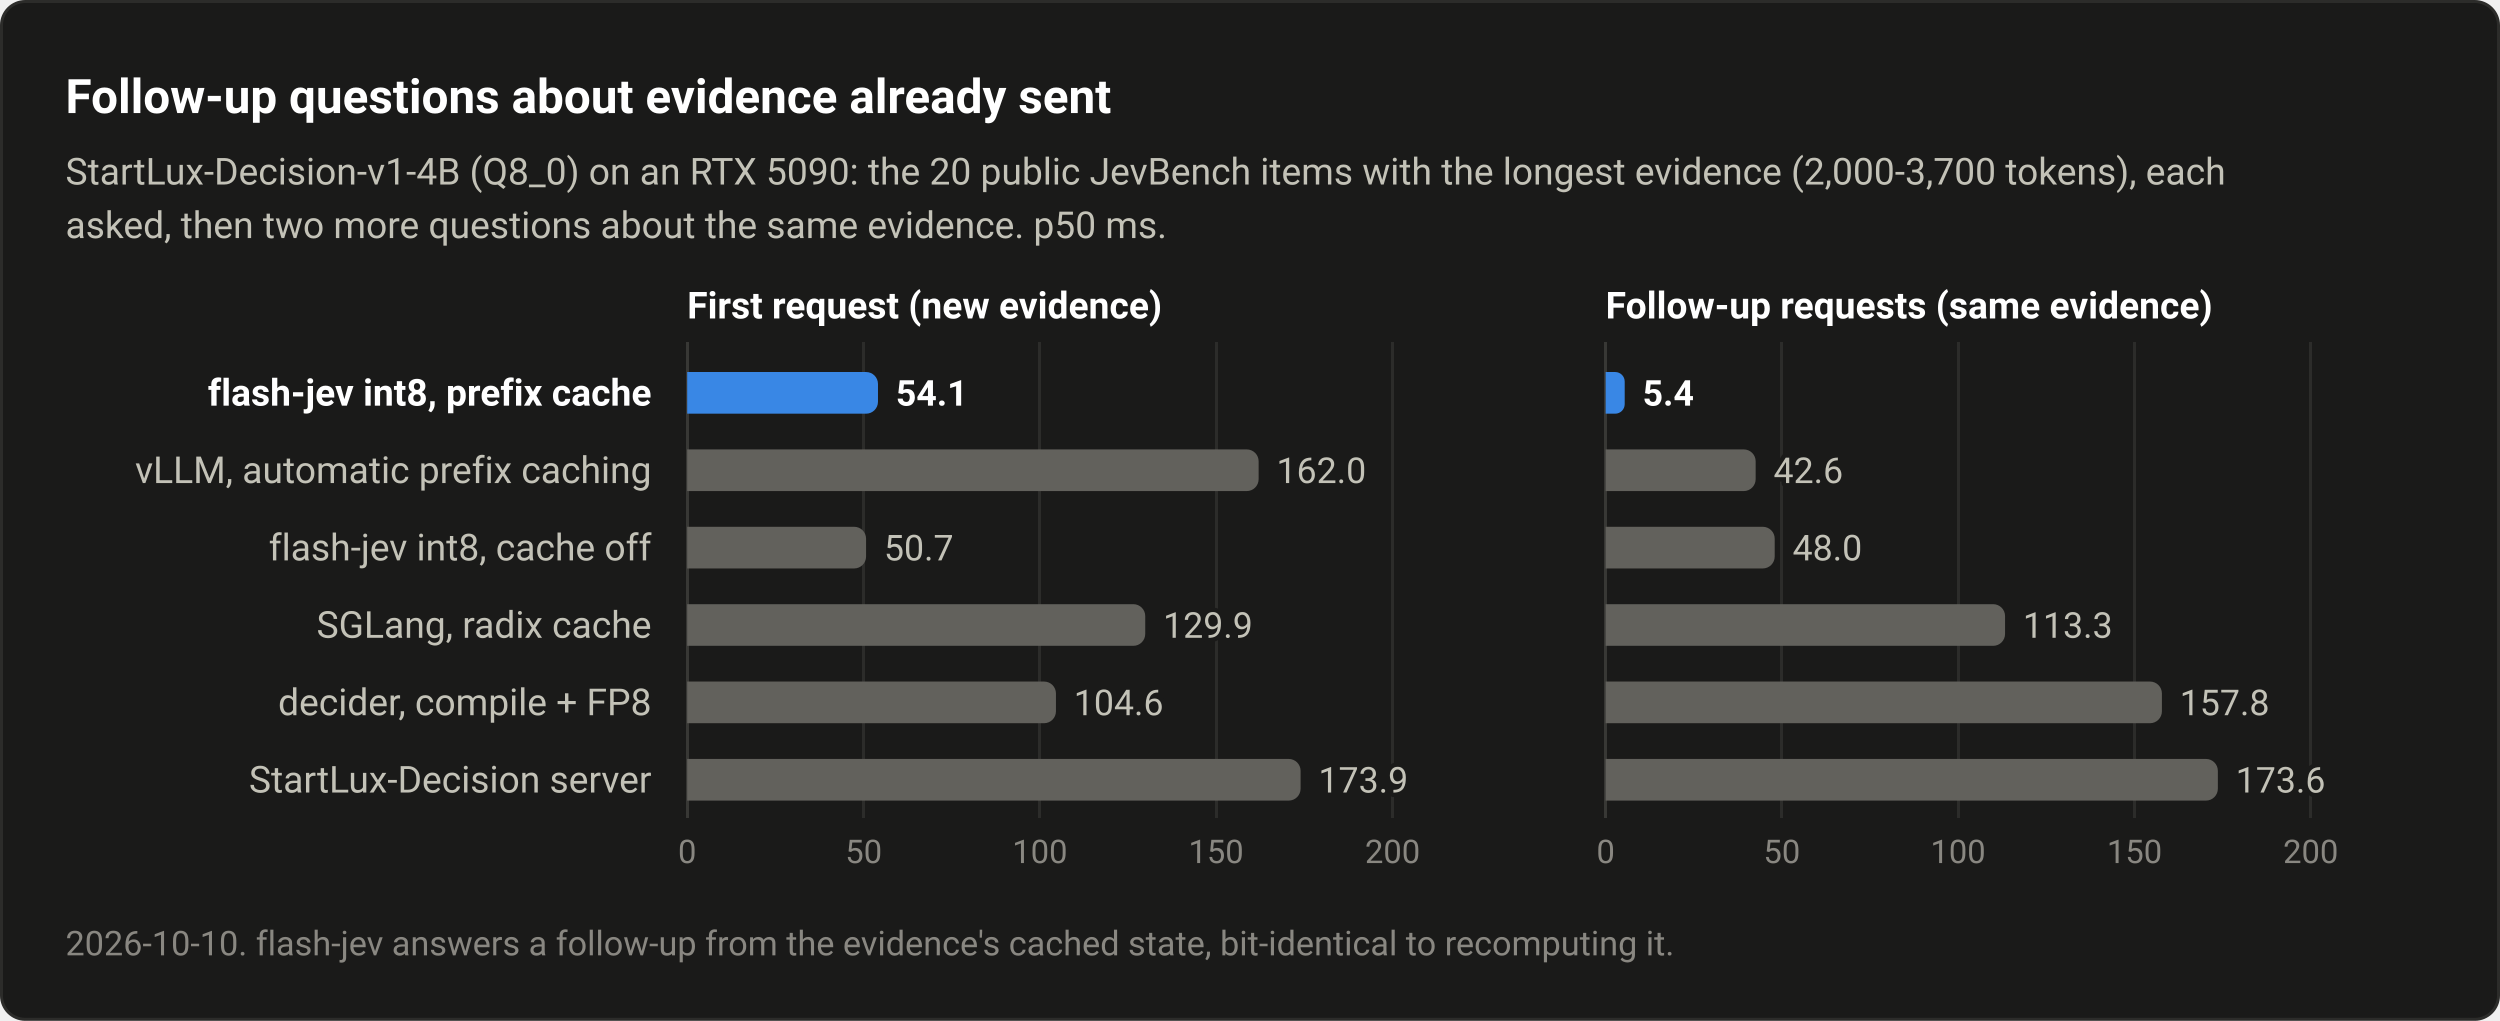
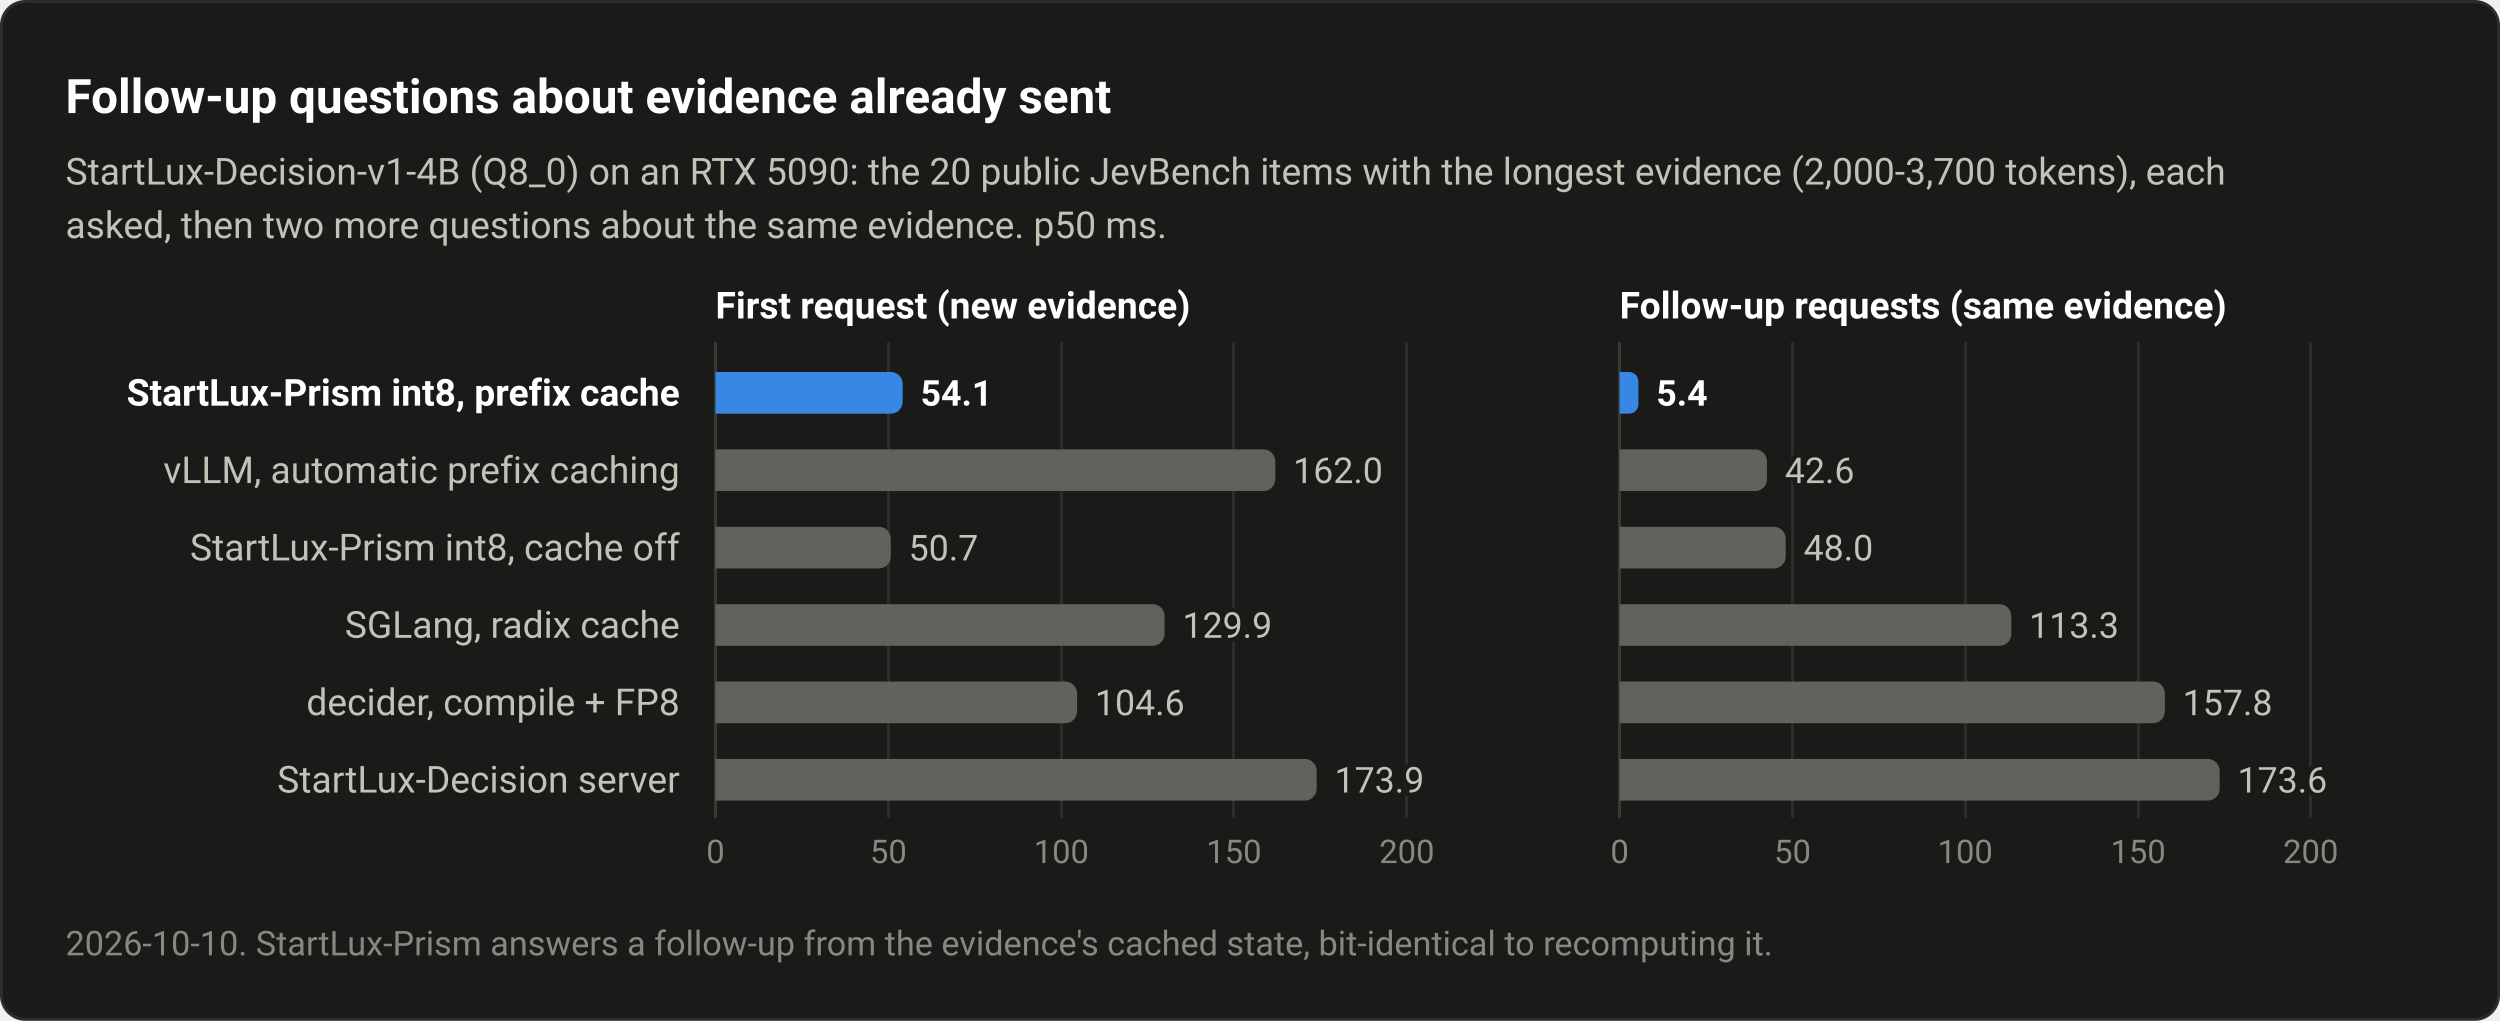
<svg xmlns="http://www.w3.org/2000/svg" width="840" height="343" viewBox="0 0 840 343" role="img" aria-labelledby="title desc" font-family="system-ui, -apple-system, 'Segoe UI', Roboto, 'Helvetica Neue', Arial, sans-serif">
  <rect x="0.5" y="0.5" width="839" height="342" rx="8" fill="#1a1a19" stroke="#2c2c2a" />
  <text x="22.0" y="38.0" font-size="16" fill="#ffffff" text-anchor="start" font-weight="600">Follow-up questions about evidence already sent</text>
  <text x="22.0" y="62.0" font-size="12.5" fill="#c3c2b7" text-anchor="start" font-weight="400">StartLux-Decision-v1-4B (Q8_0) on an RTX 5090: the 20 public JevBench items with the longest evidence (2,000-3,700 tokens), each</text>
  <text x="22.0" y="80.0" font-size="12.5" fill="#c3c2b7" text-anchor="start" font-weight="400">asked, then two more questions about the same evidence. p50 ms.</text>
-   <text x="230.9" y="107.0" font-size="12.5" fill="#ffffff" text-anchor="start" font-weight="600">First request (new evidence)</text>
-   <text x="230.9" y="290.0" font-size="11" fill="#898781" text-anchor="middle" font-weight="400" style="font-variant-numeric: tabular-nums">0</text>
-   <line x1="290.2" y1="115.0" x2="290.2" y2="275.0" stroke="#2c2c2a" stroke-width="1" shape-rendering="crispEdges" />
-   <text x="290.2" y="290.0" font-size="11" fill="#898781" text-anchor="middle" font-weight="400" style="font-variant-numeric: tabular-nums">50</text>
-   <line x1="349.4" y1="115.0" x2="349.4" y2="275.0" stroke="#2c2c2a" stroke-width="1" shape-rendering="crispEdges" />
-   <text x="349.4" y="290.0" font-size="11" fill="#898781" text-anchor="middle" font-weight="400" style="font-variant-numeric: tabular-nums">100</text>
-   <line x1="408.6" y1="115.0" x2="408.6" y2="275.0" stroke="#2c2c2a" stroke-width="1" shape-rendering="crispEdges" />
-   <text x="408.6" y="290.0" font-size="11" fill="#898781" text-anchor="middle" font-weight="400" style="font-variant-numeric: tabular-nums">150</text>
-   <line x1="467.9" y1="115.0" x2="467.9" y2="275.0" stroke="#2c2c2a" stroke-width="1" shape-rendering="crispEdges" />
-   <text x="467.9" y="290.0" font-size="11" fill="#898781" text-anchor="middle" font-weight="400" style="font-variant-numeric: tabular-nums">200</text>
-   <line x1="230.9" y1="115.0" x2="230.9" y2="275.0" stroke="#383835" stroke-width="1" shape-rendering="crispEdges" />
-   <path d="M230.9,125.0 H291.0 A4.0,4.0 0 0 1 295.0,129.0 V135.0 A4.0,4.0 0 0 1 291.0,139.0 H230.9 Z" fill="#3987e5" />
-   <text x="301.0" y="136.3" font-size="12" fill="#ffffff" text-anchor="start" font-weight="600" style="font-variant-numeric: tabular-nums" stroke="#1a1a19" stroke-width="3" stroke-linejoin="round" paint-order="stroke">54.1</text>
-   <path d="M230.9,151.0 H418.9 A4.0,4.0 0 0 1 422.9,155.0 V161.0 A4.0,4.0 0 0 1 418.9,165.0 H230.9 Z" fill="#62615c" />
-   <text x="428.9" y="162.3" font-size="12" fill="#c3c2b7" text-anchor="start" font-weight="400" style="font-variant-numeric: tabular-nums" stroke="#1a1a19" stroke-width="3" stroke-linejoin="round" paint-order="stroke">162.0</text>
-   <path d="M230.9,177.0 H287.0 A4.0,4.0 0 0 1 291.0,181.0 V187.0 A4.0,4.0 0 0 1 287.0,191.0 H230.9 Z" fill="#62615c" />
-   <text x="297.0" y="188.3" font-size="12" fill="#c3c2b7" text-anchor="start" font-weight="400" style="font-variant-numeric: tabular-nums" stroke="#1a1a19" stroke-width="3" stroke-linejoin="round" paint-order="stroke">50.7</text>
-   <path d="M230.9,203.0 H380.8 A4.0,4.0 0 0 1 384.8,207.0 V213.0 A4.0,4.0 0 0 1 380.8,217.0 H230.9 Z" fill="#62615c" />
-   <text x="390.8" y="214.3" font-size="12" fill="#c3c2b7" text-anchor="start" font-weight="400" style="font-variant-numeric: tabular-nums" stroke="#1a1a19" stroke-width="3" stroke-linejoin="round" paint-order="stroke">129.9</text>
-   <path d="M230.9,229.0 H350.8 A4.0,4.0 0 0 1 354.8,233.0 V239.0 A4.0,4.0 0 0 1 350.8,243.0 H230.9 Z" fill="#62615c" />
-   <text x="360.8" y="240.3" font-size="12" fill="#c3c2b7" text-anchor="start" font-weight="400" style="font-variant-numeric: tabular-nums" stroke="#1a1a19" stroke-width="3" stroke-linejoin="round" paint-order="stroke">104.6</text>
-   <path d="M230.9,255.0 H433.0 A4.0,4.0 0 0 1 437.0,259.0 V265.0 A4.0,4.0 0 0 1 433.0,269.0 H230.9 Z" fill="#62615c" />
-   <text x="443.0" y="266.3" font-size="12" fill="#c3c2b7" text-anchor="start" font-weight="400" style="font-variant-numeric: tabular-nums" stroke="#1a1a19" stroke-width="3" stroke-linejoin="round" paint-order="stroke">173.9</text>
-   <text x="539.5" y="107.0" font-size="12.5" fill="#ffffff" text-anchor="start" font-weight="600">Follow-up requests (same evidence)</text>
-   <text x="539.5" y="290.0" font-size="11" fill="#898781" text-anchor="middle" font-weight="400" style="font-variant-numeric: tabular-nums">0</text>
-   <line x1="598.7" y1="115.0" x2="598.7" y2="275.0" stroke="#2c2c2a" stroke-width="1" shape-rendering="crispEdges" />
-   <text x="598.7" y="290.0" font-size="11" fill="#898781" text-anchor="middle" font-weight="400" style="font-variant-numeric: tabular-nums">50</text>
-   <line x1="657.9" y1="115.0" x2="657.9" y2="275.0" stroke="#2c2c2a" stroke-width="1" shape-rendering="crispEdges" />
-   <text x="657.9" y="290.0" font-size="11" fill="#898781" text-anchor="middle" font-weight="400" style="font-variant-numeric: tabular-nums">100</text>
-   <line x1="717.2" y1="115.0" x2="717.2" y2="275.0" stroke="#2c2c2a" stroke-width="1" shape-rendering="crispEdges" />
-   <text x="717.2" y="290.0" font-size="11" fill="#898781" text-anchor="middle" font-weight="400" style="font-variant-numeric: tabular-nums">150</text>
+   <text x="240.4" y="107.0" font-size="12.5" fill="#ffffff" text-anchor="start" font-weight="600">First request (new evidence)</text>
+   <text x="240.4" y="290.0" font-size="11" fill="#898781" text-anchor="middle" font-weight="400" style="font-variant-numeric: tabular-nums">0</text>
+   <line x1="298.5" y1="115.0" x2="298.5" y2="275.0" stroke="#2c2c2a" stroke-width="1" shape-rendering="crispEdges" />
+   <text x="298.5" y="290.0" font-size="11" fill="#898781" text-anchor="middle" font-weight="400" style="font-variant-numeric: tabular-nums">50</text>
+   <line x1="356.6" y1="115.0" x2="356.6" y2="275.0" stroke="#2c2c2a" stroke-width="1" shape-rendering="crispEdges" />
+   <text x="356.6" y="290.0" font-size="11" fill="#898781" text-anchor="middle" font-weight="400" style="font-variant-numeric: tabular-nums">100</text>
+   <line x1="414.6" y1="115.0" x2="414.6" y2="275.0" stroke="#2c2c2a" stroke-width="1" shape-rendering="crispEdges" />
+   <text x="414.6" y="290.0" font-size="11" fill="#898781" text-anchor="middle" font-weight="400" style="font-variant-numeric: tabular-nums">150</text>
+   <line x1="472.7" y1="115.0" x2="472.7" y2="275.0" stroke="#2c2c2a" stroke-width="1" shape-rendering="crispEdges" />
+   <text x="472.7" y="290.0" font-size="11" fill="#898781" text-anchor="middle" font-weight="400" style="font-variant-numeric: tabular-nums">200</text>
+   <line x1="240.4" y1="115.0" x2="240.4" y2="275.0" stroke="#383835" stroke-width="1" shape-rendering="crispEdges" />
+   <path d="M240.4,125.0 H299.3 A4.0,4.0 0 0 1 303.3,129.0 V135.0 A4.0,4.0 0 0 1 299.3,139.0 H240.4 Z" fill="#3987e5" />
+   <text x="309.3" y="136.3" font-size="12" fill="#ffffff" text-anchor="start" font-weight="600" style="font-variant-numeric: tabular-nums" stroke="#1a1a19" stroke-width="3" stroke-linejoin="round" paint-order="stroke">54.1</text>
+   <path d="M240.4,151.0 H424.5 A4.0,4.0 0 0 1 428.5,155.0 V161.0 A4.0,4.0 0 0 1 424.5,165.0 H240.4 Z" fill="#62615c" />
+   <text x="434.5" y="162.3" font-size="12" fill="#c3c2b7" text-anchor="start" font-weight="400" style="font-variant-numeric: tabular-nums" stroke="#1a1a19" stroke-width="3" stroke-linejoin="round" paint-order="stroke">162.0</text>
+   <path d="M240.4,177.0 H295.3 A4.0,4.0 0 0 1 299.3,181.0 V187.0 A4.0,4.0 0 0 1 295.3,191.0 H240.4 Z" fill="#62615c" />
+   <text x="305.3" y="188.3" font-size="12" fill="#c3c2b7" text-anchor="start" font-weight="400" style="font-variant-numeric: tabular-nums" stroke="#1a1a19" stroke-width="3" stroke-linejoin="round" paint-order="stroke">50.7</text>
+   <path d="M240.4,203.0 H387.3 A4.0,4.0 0 0 1 391.3,207.0 V213.0 A4.0,4.0 0 0 1 387.3,217.0 H240.4 Z" fill="#62615c" />
+   <text x="397.3" y="214.3" font-size="12" fill="#c3c2b7" text-anchor="start" font-weight="400" style="font-variant-numeric: tabular-nums" stroke="#1a1a19" stroke-width="3" stroke-linejoin="round" paint-order="stroke">129.9</text>
+   <path d="M240.4,229.0 H357.9 A4.0,4.0 0 0 1 361.9,233.0 V239.0 A4.0,4.0 0 0 1 357.9,243.0 H240.4 Z" fill="#62615c" />
+   <text x="367.9" y="240.3" font-size="12" fill="#c3c2b7" text-anchor="start" font-weight="400" style="font-variant-numeric: tabular-nums" stroke="#1a1a19" stroke-width="3" stroke-linejoin="round" paint-order="stroke">104.6</text>
+   <path d="M240.4,255.0 H438.4 A4.0,4.0 0 0 1 442.4,259.0 V265.0 A4.0,4.0 0 0 1 438.4,269.0 H240.4 Z" fill="#62615c" />
+   <text x="448.4" y="266.3" font-size="12" fill="#c3c2b7" text-anchor="start" font-weight="400" style="font-variant-numeric: tabular-nums" stroke="#1a1a19" stroke-width="3" stroke-linejoin="round" paint-order="stroke">173.9</text>
+   <text x="544.2" y="107.0" font-size="12.5" fill="#ffffff" text-anchor="start" font-weight="600">Follow-up requests (same evidence)</text>
+   <text x="544.2" y="290.0" font-size="11" fill="#898781" text-anchor="middle" font-weight="400" style="font-variant-numeric: tabular-nums">0</text>
+   <line x1="602.3" y1="115.0" x2="602.3" y2="275.0" stroke="#2c2c2a" stroke-width="1" shape-rendering="crispEdges" />
+   <text x="602.3" y="290.0" font-size="11" fill="#898781" text-anchor="middle" font-weight="400" style="font-variant-numeric: tabular-nums">50</text>
+   <line x1="660.3" y1="115.0" x2="660.3" y2="275.0" stroke="#2c2c2a" stroke-width="1" shape-rendering="crispEdges" />
+   <text x="660.3" y="290.0" font-size="11" fill="#898781" text-anchor="middle" font-weight="400" style="font-variant-numeric: tabular-nums">100</text>
+   <line x1="718.4" y1="115.0" x2="718.4" y2="275.0" stroke="#2c2c2a" stroke-width="1" shape-rendering="crispEdges" />
+   <text x="718.4" y="290.0" font-size="11" fill="#898781" text-anchor="middle" font-weight="400" style="font-variant-numeric: tabular-nums">150</text>
  <line x1="776.4" y1="115.0" x2="776.4" y2="275.0" stroke="#2c2c2a" stroke-width="1" shape-rendering="crispEdges" />
  <text x="776.4" y="290.0" font-size="11" fill="#898781" text-anchor="middle" font-weight="400" style="font-variant-numeric: tabular-nums">200</text>
-   <line x1="539.5" y1="115.0" x2="539.5" y2="275.0" stroke="#383835" stroke-width="1" shape-rendering="crispEdges" />
-   <path d="M539.5,125.0 H542.7 A3.199,3.199 0 0 1 545.9,128.2 V135.8 A3.199,3.199 0 0 1 542.7,139.0 H539.5 Z" fill="#3987e5" />
-   <text x="551.9" y="136.3" font-size="12" fill="#ffffff" text-anchor="start" font-weight="600" style="font-variant-numeric: tabular-nums" stroke="#1a1a19" stroke-width="3" stroke-linejoin="round" paint-order="stroke">5.4</text>
-   <path d="M539.5,151.0 H585.9 A4.0,4.0 0 0 1 589.9,155.0 V161.0 A4.0,4.0 0 0 1 585.9,165.0 H539.5 Z" fill="#62615c" />
-   <text x="595.9" y="162.3" font-size="12" fill="#c3c2b7" text-anchor="start" font-weight="400" style="font-variant-numeric: tabular-nums" stroke="#1a1a19" stroke-width="3" stroke-linejoin="round" paint-order="stroke">42.6</text>
-   <path d="M539.5,177.0 H592.3 A4.0,4.0 0 0 1 596.3,181.0 V187.0 A4.0,4.0 0 0 1 592.3,191.0 H539.5 Z" fill="#62615c" />
-   <text x="602.3" y="188.3" font-size="12" fill="#c3c2b7" text-anchor="start" font-weight="400" style="font-variant-numeric: tabular-nums" stroke="#1a1a19" stroke-width="3" stroke-linejoin="round" paint-order="stroke">48.0</text>
-   <path d="M539.5,203.0 H669.7 A4.0,4.0 0 0 1 673.7,207.0 V213.0 A4.0,4.0 0 0 1 669.7,217.0 H539.5 Z" fill="#62615c" />
-   <text x="679.7" y="214.3" font-size="12" fill="#c3c2b7" text-anchor="start" font-weight="400" style="font-variant-numeric: tabular-nums" stroke="#1a1a19" stroke-width="3" stroke-linejoin="round" paint-order="stroke">113.3</text>
-   <path d="M539.5,229.0 H722.4 A4.0,4.0 0 0 1 726.4,233.0 V239.0 A4.0,4.0 0 0 1 722.4,243.0 H539.5 Z" fill="#62615c" />
-   <text x="732.4" y="240.3" font-size="12" fill="#c3c2b7" text-anchor="start" font-weight="400" style="font-variant-numeric: tabular-nums" stroke="#1a1a19" stroke-width="3" stroke-linejoin="round" paint-order="stroke">157.8</text>
-   <path d="M539.5,255.0 H741.2 A4.0,4.0 0 0 1 745.2,259.0 V265.0 A4.0,4.0 0 0 1 741.2,269.0 H539.5 Z" fill="#62615c" />
-   <text x="751.2" y="266.3" font-size="12" fill="#c3c2b7" text-anchor="start" font-weight="400" style="font-variant-numeric: tabular-nums" stroke="#1a1a19" stroke-width="3" stroke-linejoin="round" paint-order="stroke">173.6</text>
-   <text x="218.9" y="136.3" font-size="12.5" fill="#ffffff" text-anchor="end" font-weight="600">flash-jev int8, prefix cache</text>
-   <text x="218.9" y="162.3" font-size="12.5" fill="#c3c2b7" text-anchor="end" font-weight="400">vLLM, automatic prefix caching</text>
-   <text x="218.9" y="188.3" font-size="12.5" fill="#c3c2b7" text-anchor="end" font-weight="400">flash-jev int8, cache off</text>
-   <text x="218.9" y="214.3" font-size="12.5" fill="#c3c2b7" text-anchor="end" font-weight="400">SGLang, radix cache</text>
-   <text x="218.9" y="240.3" font-size="12.5" fill="#c3c2b7" text-anchor="end" font-weight="400">decider, compile + FP8</text>
-   <text x="218.9" y="266.3" font-size="12.5" fill="#c3c2b7" text-anchor="end" font-weight="400">StartLux-Decision server</text>
-   <text x="22.0" y="321.0" font-size="11.5" fill="#898781" text-anchor="start" font-weight="400">2026-10-10. flash-jev answers a follow-up from the evidence's cached state, bit-identical to recomputing it.</text>
+   <line x1="544.2" y1="115.0" x2="544.2" y2="275.0" stroke="#383835" stroke-width="1" shape-rendering="crispEdges" />
+   <path d="M544.2,125.0 H547.4 A3.135,3.135 0 0 1 550.5,128.1 V135.9 A3.135,3.135 0 0 1 547.4,139.0 H544.2 Z" fill="#3987e5" />
+   <text x="556.5" y="136.3" font-size="12" fill="#ffffff" text-anchor="start" font-weight="600" style="font-variant-numeric: tabular-nums" stroke="#1a1a19" stroke-width="3" stroke-linejoin="round" paint-order="stroke">5.4</text>
+   <path d="M544.2,151.0 H589.7 A4.0,4.0 0 0 1 593.7,155.0 V161.0 A4.0,4.0 0 0 1 589.7,165.0 H544.2 Z" fill="#62615c" />
+   <text x="599.7" y="162.3" font-size="12" fill="#c3c2b7" text-anchor="start" font-weight="400" style="font-variant-numeric: tabular-nums" stroke="#1a1a19" stroke-width="3" stroke-linejoin="round" paint-order="stroke">42.6</text>
+   <path d="M544.2,177.0 H596.0 A4.0,4.0 0 0 1 600.0,181.0 V187.0 A4.0,4.0 0 0 1 596.0,191.0 H544.2 Z" fill="#62615c" />
+   <text x="606.0" y="188.3" font-size="12" fill="#c3c2b7" text-anchor="start" font-weight="400" style="font-variant-numeric: tabular-nums" stroke="#1a1a19" stroke-width="3" stroke-linejoin="round" paint-order="stroke">48.0</text>
+   <path d="M544.2,203.0 H671.8 A4.0,4.0 0 0 1 675.8,207.0 V213.0 A4.0,4.0 0 0 1 671.8,217.0 H544.2 Z" fill="#62615c" />
+   <text x="681.8" y="214.3" font-size="12" fill="#c3c2b7" text-anchor="start" font-weight="400" style="font-variant-numeric: tabular-nums" stroke="#1a1a19" stroke-width="3" stroke-linejoin="round" paint-order="stroke">113.3</text>
+   <path d="M544.2,229.0 H723.4 A4.0,4.0 0 0 1 727.4,233.0 V239.0 A4.0,4.0 0 0 1 723.4,243.0 H544.2 Z" fill="#62615c" />
+   <text x="733.4" y="240.3" font-size="12" fill="#c3c2b7" text-anchor="start" font-weight="400" style="font-variant-numeric: tabular-nums" stroke="#1a1a19" stroke-width="3" stroke-linejoin="round" paint-order="stroke">157.8</text>
+   <path d="M544.2,255.0 H741.8 A4.0,4.0 0 0 1 745.8,259.0 V265.0 A4.0,4.0 0 0 1 741.8,269.0 H544.2 Z" fill="#62615c" />
+   <text x="751.8" y="266.3" font-size="12" fill="#c3c2b7" text-anchor="start" font-weight="400" style="font-variant-numeric: tabular-nums" stroke="#1a1a19" stroke-width="3" stroke-linejoin="round" paint-order="stroke">173.6</text>
+   <text x="228.4" y="136.3" font-size="12.5" fill="#ffffff" text-anchor="end" font-weight="600">StartLux-Prism int8, prefix cache</text>
+   <text x="228.4" y="162.3" font-size="12.5" fill="#c3c2b7" text-anchor="end" font-weight="400">vLLM, automatic prefix caching</text>
+   <text x="228.4" y="188.3" font-size="12.5" fill="#c3c2b7" text-anchor="end" font-weight="400">StartLux-Prism int8, cache off</text>
+   <text x="228.4" y="214.3" font-size="12.5" fill="#c3c2b7" text-anchor="end" font-weight="400">SGLang, radix cache</text>
+   <text x="228.4" y="240.3" font-size="12.5" fill="#c3c2b7" text-anchor="end" font-weight="400">decider, compile + FP8</text>
+   <text x="228.4" y="266.3" font-size="12.5" fill="#c3c2b7" text-anchor="end" font-weight="400">StartLux-Decision server</text>
+   <text x="22.0" y="321.0" font-size="11.5" fill="#898781" text-anchor="start" font-weight="400">2026-10-10. StartLux-Prism answers a follow-up from the evidence's cached state, bit-identical to recomputing it.</text>
</svg>
